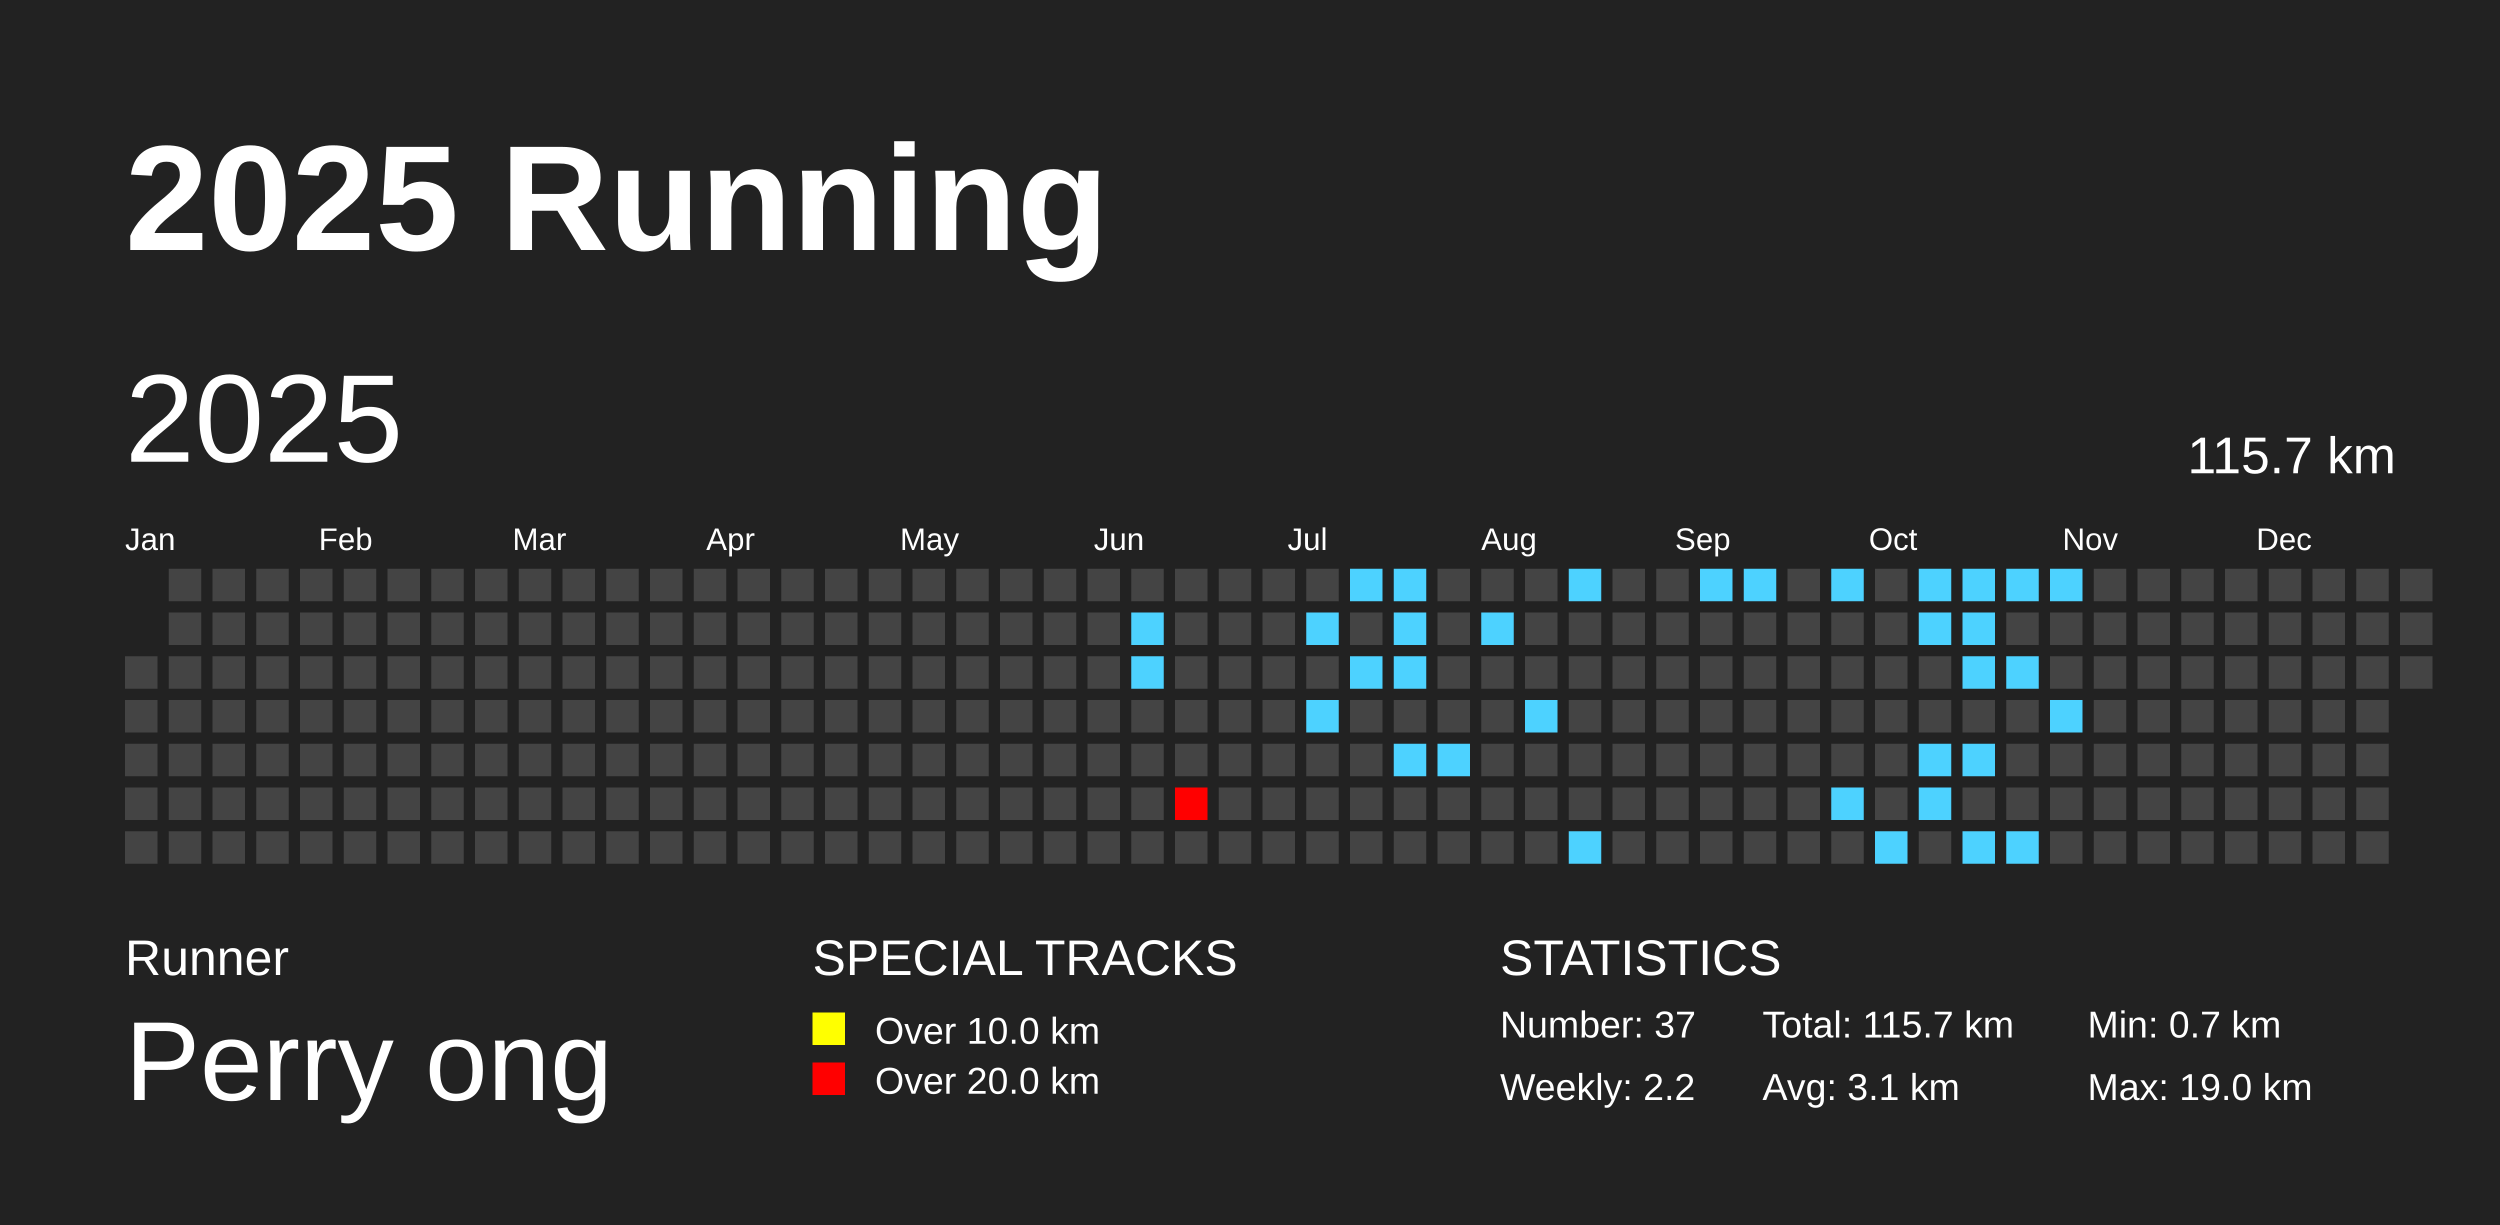
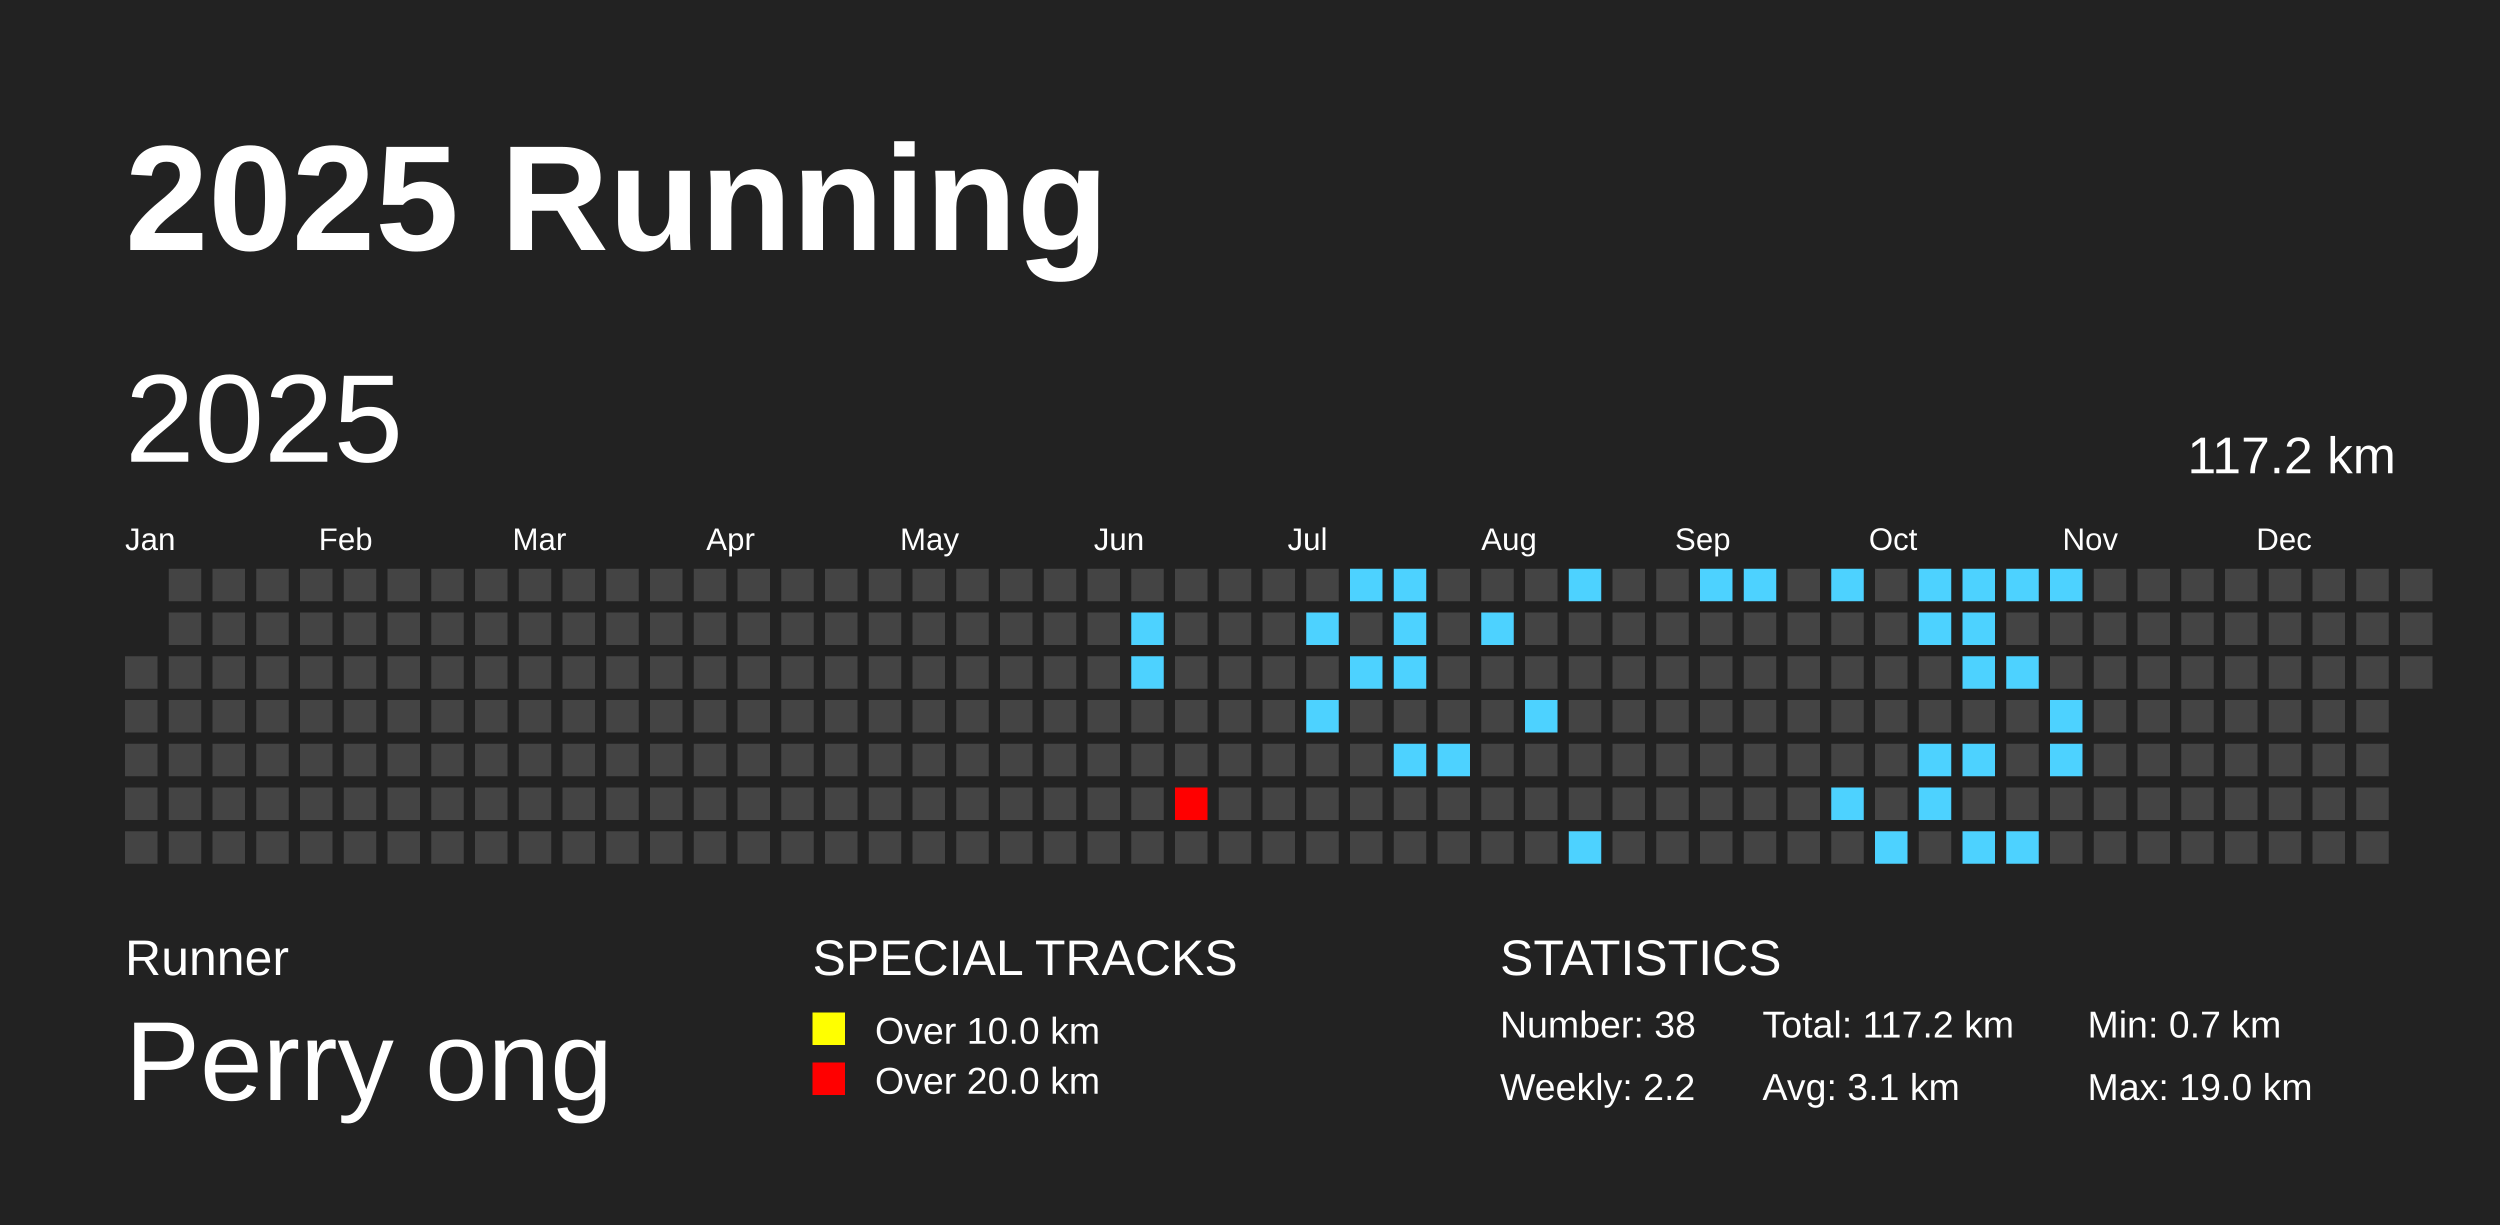
<svg xmlns="http://www.w3.org/2000/svg" baseProfile="full" height="98mm" version="1.1" viewBox="0,0,200,98" width="200mm">
  <defs />
  <rect fill="#222222" height="98" width="200" x="0" y="0" />
  <text fill="#FFFFFF" style="font-size:12px; font-family:Arial; font-weight:bold;" x="10" y="20">2025 Running</text>
  <text fill="#FFFFFF" style="font-size:4px; font-family:Arial" x="10" y="78">Runner</text>
  <text fill="#FFFFFF" style="font-size:9px; font-family:Arial" x="10" y="88">Perry ong</text>
  <text fill="#FFFFFF" style="font-size:4px; font-family:Arial" x="65" y="78">SPECIAL TRACKS</text>
  <rect fill="yellow" height="2.6" width="2.6" x="65" y="81" />
  <text fill="#FFFFFF" style="font-size:3px; font-family:Arial" x="70" y="83.5">Over 10.0 km</text>
  <rect fill="red" height="2.6" width="2.6" x="65" y="85" />
  <text fill="#FFFFFF" style="font-size:3px; font-family:Arial" x="70" y="87.5">Over 20.0 km</text>
  <text fill="#FFFFFF" style="font-size:4px; font-family:Arial" x="120" y="78">STATISTICS</text>
-   <text fill="#FFFFFF" style="font-size:3px; font-family:Arial" x="120" y="83">Number: 37</text>
+   <text fill="#FFFFFF" style="font-size:3px; font-family:Arial" x="120" y="83">Number: 38</text>
  <text fill="#FFFFFF" style="font-size:3px; font-family:Arial" x="120" y="88">Weekly: 2.2</text>
-   <text fill="#FFFFFF" style="font-size:3px; font-family:Arial" x="141" y="83">Total: 115.7 km</text>
+   <text fill="#FFFFFF" style="font-size:3px; font-family:Arial" x="141" y="83">Total: 117.2 km</text>
  <text fill="#FFFFFF" style="font-size:3px; font-family:Arial" x="141" y="88">Avg: 3.1 km</text>
  <text fill="#FFFFFF" style="font-size:3px; font-family:Arial" x="167" y="83">Min: 0.7 km</text>
  <text fill="#FFFFFF" style="font-size:3px; font-family:Arial" x="167" y="88">Max: 19.0 km</text>
  <text dominant-baseline="hanging" fill="#FFFFFF" style="font-size:10.0px; font-family:Arial;" x="10" y="30">2025</text>
-   <text dominant-baseline="hanging" fill="#FFFFFF" style="font-size:4.125px; font-family:Arial;" x="175" y="35">115.7 km</text>
+   <text dominant-baseline="hanging" fill="#FFFFFF" style="font-size:4.125px; font-family:Arial;" x="175" y="35">117.2 km</text>
  <text fill="#FFFFFF" style="font-size:2.5px; font-family:Arial" x="10.0" y="44">Jan</text>
  <text fill="#FFFFFF" style="font-size:2.5px; font-family:Arial" x="25.5" y="44">Feb</text>
  <text fill="#FFFFFF" style="font-size:2.5px; font-family:Arial" x="41.0" y="44">Mar</text>
  <text fill="#FFFFFF" style="font-size:2.5px; font-family:Arial" x="56.5" y="44">Apr</text>
  <text fill="#FFFFFF" style="font-size:2.5px; font-family:Arial" x="72.0" y="44">May</text>
  <text fill="#FFFFFF" style="font-size:2.5px; font-family:Arial" x="87.5" y="44">Jun</text>
  <text fill="#FFFFFF" style="font-size:2.5px; font-family:Arial" x="103.0" y="44">Jul</text>
  <text fill="#FFFFFF" style="font-size:2.5px; font-family:Arial" x="118.5" y="44">Aug</text>
  <text fill="#FFFFFF" style="font-size:2.5px; font-family:Arial" x="134.0" y="44">Sep</text>
  <text fill="#FFFFFF" style="font-size:2.5px; font-family:Arial" x="149.5" y="44">Oct</text>
  <text fill="#FFFFFF" style="font-size:2.5px; font-family:Arial" x="165.0" y="44">Nov</text>
  <text fill="#FFFFFF" style="font-size:2.5px; font-family:Arial" x="180.5" y="44">Dec</text>
  <rect fill="#444444" height="2.6" width="2.6" x="10.0" y="52.5" />
  <rect fill="#444444" height="2.6" width="2.6" x="10.0" y="56.0" />
  <rect fill="#444444" height="2.6" width="2.6" x="10.0" y="59.5" />
  <rect fill="#444444" height="2.6" width="2.6" x="10.0" y="63.0" />
  <rect fill="#444444" height="2.6" width="2.6" x="10.0" y="66.5" />
  <rect fill="#444444" height="2.6" width="2.6" x="13.5" y="45.5" />
  <rect fill="#444444" height="2.6" width="2.6" x="13.5" y="49.0" />
  <rect fill="#444444" height="2.6" width="2.6" x="13.5" y="52.5" />
  <rect fill="#444444" height="2.6" width="2.6" x="13.5" y="56.0" />
  <rect fill="#444444" height="2.6" width="2.6" x="13.5" y="59.5" />
  <rect fill="#444444" height="2.6" width="2.6" x="13.5" y="63.0" />
  <rect fill="#444444" height="2.6" width="2.6" x="13.5" y="66.5" />
  <rect fill="#444444" height="2.6" width="2.6" x="17.0" y="45.5" />
  <rect fill="#444444" height="2.6" width="2.6" x="17.0" y="49.0" />
  <rect fill="#444444" height="2.6" width="2.6" x="17.0" y="52.5" />
  <rect fill="#444444" height="2.6" width="2.6" x="17.0" y="56.0" />
  <rect fill="#444444" height="2.6" width="2.6" x="17.0" y="59.5" />
  <rect fill="#444444" height="2.6" width="2.6" x="17.0" y="63.0" />
  <rect fill="#444444" height="2.6" width="2.6" x="17.0" y="66.5" />
  <rect fill="#444444" height="2.6" width="2.6" x="20.5" y="45.5" />
  <rect fill="#444444" height="2.6" width="2.6" x="20.5" y="49.0" />
  <rect fill="#444444" height="2.6" width="2.6" x="20.5" y="52.5" />
  <rect fill="#444444" height="2.6" width="2.6" x="20.5" y="56.0" />
  <rect fill="#444444" height="2.6" width="2.6" x="20.5" y="59.5" />
  <rect fill="#444444" height="2.6" width="2.6" x="20.5" y="63.0" />
  <rect fill="#444444" height="2.6" width="2.6" x="20.5" y="66.5" />
  <rect fill="#444444" height="2.6" width="2.6" x="24.0" y="45.5" />
  <rect fill="#444444" height="2.6" width="2.6" x="24.0" y="49.0" />
  <rect fill="#444444" height="2.6" width="2.6" x="24.0" y="52.5" />
  <rect fill="#444444" height="2.6" width="2.6" x="24.0" y="56.0" />
  <rect fill="#444444" height="2.6" width="2.6" x="24.0" y="59.5" />
  <rect fill="#444444" height="2.6" width="2.6" x="24.0" y="63.0" />
  <rect fill="#444444" height="2.6" width="2.6" x="24.0" y="66.5" />
  <rect fill="#444444" height="2.6" width="2.6" x="27.5" y="45.5" />
  <rect fill="#444444" height="2.6" width="2.6" x="27.5" y="49.0" />
  <rect fill="#444444" height="2.6" width="2.6" x="27.5" y="52.5" />
  <rect fill="#444444" height="2.6" width="2.6" x="27.5" y="56.0" />
  <rect fill="#444444" height="2.6" width="2.6" x="27.5" y="59.5" />
  <rect fill="#444444" height="2.6" width="2.6" x="27.5" y="63.0" />
  <rect fill="#444444" height="2.6" width="2.6" x="27.5" y="66.5" />
  <rect fill="#444444" height="2.6" width="2.6" x="31.0" y="45.5" />
  <rect fill="#444444" height="2.6" width="2.6" x="31.0" y="49.0" />
  <rect fill="#444444" height="2.6" width="2.6" x="31.0" y="52.5" />
  <rect fill="#444444" height="2.6" width="2.6" x="31.0" y="56.0" />
  <rect fill="#444444" height="2.6" width="2.6" x="31.0" y="59.5" />
  <rect fill="#444444" height="2.6" width="2.6" x="31.0" y="63.0" />
  <rect fill="#444444" height="2.6" width="2.6" x="31.0" y="66.5" />
  <rect fill="#444444" height="2.6" width="2.6" x="34.5" y="45.5" />
  <rect fill="#444444" height="2.6" width="2.6" x="34.5" y="49.0" />
  <rect fill="#444444" height="2.6" width="2.6" x="34.5" y="52.5" />
  <rect fill="#444444" height="2.6" width="2.6" x="34.5" y="56.0" />
  <rect fill="#444444" height="2.6" width="2.6" x="34.5" y="59.5" />
  <rect fill="#444444" height="2.6" width="2.6" x="34.5" y="63.0" />
  <rect fill="#444444" height="2.6" width="2.6" x="34.5" y="66.5" />
  <rect fill="#444444" height="2.6" width="2.6" x="38.0" y="45.5" />
  <rect fill="#444444" height="2.6" width="2.6" x="38.0" y="49.0" />
  <rect fill="#444444" height="2.6" width="2.6" x="38.0" y="52.5" />
  <rect fill="#444444" height="2.6" width="2.6" x="38.0" y="56.0" />
  <rect fill="#444444" height="2.6" width="2.6" x="38.0" y="59.5" />
  <rect fill="#444444" height="2.6" width="2.6" x="38.0" y="63.0" />
  <rect fill="#444444" height="2.6" width="2.6" x="38.0" y="66.5" />
  <rect fill="#444444" height="2.6" width="2.6" x="41.5" y="45.5" />
  <rect fill="#444444" height="2.6" width="2.6" x="41.5" y="49.0" />
  <rect fill="#444444" height="2.6" width="2.6" x="41.5" y="52.5" />
  <rect fill="#444444" height="2.6" width="2.6" x="41.5" y="56.0" />
  <rect fill="#444444" height="2.6" width="2.6" x="41.5" y="59.5" />
  <rect fill="#444444" height="2.6" width="2.6" x="41.5" y="63.0" />
  <rect fill="#444444" height="2.6" width="2.6" x="41.5" y="66.5" />
  <rect fill="#444444" height="2.6" width="2.6" x="45.0" y="45.5" />
  <rect fill="#444444" height="2.6" width="2.6" x="45.0" y="49.0" />
  <rect fill="#444444" height="2.6" width="2.6" x="45.0" y="52.5" />
  <rect fill="#444444" height="2.6" width="2.6" x="45.0" y="56.0" />
  <rect fill="#444444" height="2.6" width="2.6" x="45.0" y="59.5" />
  <rect fill="#444444" height="2.6" width="2.6" x="45.0" y="63.0" />
  <rect fill="#444444" height="2.6" width="2.6" x="45.0" y="66.5" />
  <rect fill="#444444" height="2.6" width="2.6" x="48.5" y="45.5" />
  <rect fill="#444444" height="2.6" width="2.6" x="48.5" y="49.0" />
  <rect fill="#444444" height="2.6" width="2.6" x="48.5" y="52.5" />
  <rect fill="#444444" height="2.6" width="2.6" x="48.5" y="56.0" />
  <rect fill="#444444" height="2.6" width="2.6" x="48.5" y="59.5" />
  <rect fill="#444444" height="2.6" width="2.6" x="48.5" y="63.0" />
  <rect fill="#444444" height="2.6" width="2.6" x="48.5" y="66.5" />
  <rect fill="#444444" height="2.6" width="2.6" x="52.0" y="45.5" />
  <rect fill="#444444" height="2.6" width="2.6" x="52.0" y="49.0" />
  <rect fill="#444444" height="2.6" width="2.6" x="52.0" y="52.5" />
  <rect fill="#444444" height="2.6" width="2.6" x="52.0" y="56.0" />
  <rect fill="#444444" height="2.6" width="2.6" x="52.0" y="59.5" />
  <rect fill="#444444" height="2.6" width="2.6" x="52.0" y="63.0" />
  <rect fill="#444444" height="2.6" width="2.6" x="52.0" y="66.5" />
  <rect fill="#444444" height="2.6" width="2.6" x="55.5" y="45.5" />
  <rect fill="#444444" height="2.6" width="2.6" x="55.5" y="49.0" />
  <rect fill="#444444" height="2.6" width="2.6" x="55.5" y="52.5" />
  <rect fill="#444444" height="2.6" width="2.6" x="55.5" y="56.0" />
  <rect fill="#444444" height="2.6" width="2.6" x="55.5" y="59.5" />
  <rect fill="#444444" height="2.6" width="2.6" x="55.5" y="63.0" />
  <rect fill="#444444" height="2.6" width="2.6" x="55.5" y="66.5" />
  <rect fill="#444444" height="2.6" width="2.6" x="59.0" y="45.5" />
  <rect fill="#444444" height="2.6" width="2.6" x="59.0" y="49.0" />
  <rect fill="#444444" height="2.6" width="2.6" x="59.0" y="52.5" />
  <rect fill="#444444" height="2.6" width="2.6" x="59.0" y="56.0" />
  <rect fill="#444444" height="2.6" width="2.6" x="59.0" y="59.5" />
  <rect fill="#444444" height="2.6" width="2.6" x="59.0" y="63.0" />
  <rect fill="#444444" height="2.6" width="2.6" x="59.0" y="66.5" />
  <rect fill="#444444" height="2.6" width="2.6" x="62.5" y="45.5" />
  <rect fill="#444444" height="2.6" width="2.6" x="62.5" y="49.0" />
  <rect fill="#444444" height="2.6" width="2.6" x="62.5" y="52.5" />
  <rect fill="#444444" height="2.6" width="2.6" x="62.5" y="56.0" />
  <rect fill="#444444" height="2.6" width="2.6" x="62.5" y="59.5" />
  <rect fill="#444444" height="2.6" width="2.6" x="62.5" y="63.0" />
  <rect fill="#444444" height="2.6" width="2.6" x="62.5" y="66.5" />
  <rect fill="#444444" height="2.6" width="2.6" x="66.0" y="45.5" />
  <rect fill="#444444" height="2.6" width="2.6" x="66.0" y="49.0" />
  <rect fill="#444444" height="2.6" width="2.6" x="66.0" y="52.5" />
  <rect fill="#444444" height="2.6" width="2.6" x="66.0" y="56.0" />
  <rect fill="#444444" height="2.6" width="2.6" x="66.0" y="59.5" />
  <rect fill="#444444" height="2.6" width="2.6" x="66.0" y="63.0" />
  <rect fill="#444444" height="2.6" width="2.6" x="66.0" y="66.5" />
  <rect fill="#444444" height="2.6" width="2.6" x="69.5" y="45.5" />
  <rect fill="#444444" height="2.6" width="2.6" x="69.5" y="49.0" />
  <rect fill="#444444" height="2.6" width="2.6" x="69.5" y="52.5" />
  <rect fill="#444444" height="2.6" width="2.6" x="69.5" y="56.0" />
  <rect fill="#444444" height="2.6" width="2.6" x="69.5" y="59.5" />
  <rect fill="#444444" height="2.6" width="2.6" x="69.5" y="63.0" />
  <rect fill="#444444" height="2.6" width="2.6" x="69.5" y="66.5" />
  <rect fill="#444444" height="2.6" width="2.6" x="73.0" y="45.5" />
  <rect fill="#444444" height="2.6" width="2.6" x="73.0" y="49.0" />
  <rect fill="#444444" height="2.6" width="2.6" x="73.0" y="52.5" />
  <rect fill="#444444" height="2.6" width="2.6" x="73.0" y="56.0" />
  <rect fill="#444444" height="2.6" width="2.6" x="73.0" y="59.5" />
  <rect fill="#444444" height="2.6" width="2.6" x="73.0" y="63.0" />
  <rect fill="#444444" height="2.6" width="2.6" x="73.0" y="66.5" />
  <rect fill="#444444" height="2.6" width="2.6" x="76.5" y="45.5" />
  <rect fill="#444444" height="2.6" width="2.6" x="76.5" y="49.0" />
  <rect fill="#444444" height="2.6" width="2.6" x="76.5" y="52.5" />
  <rect fill="#444444" height="2.6" width="2.6" x="76.5" y="56.0" />
  <rect fill="#444444" height="2.6" width="2.6" x="76.5" y="59.5" />
  <rect fill="#444444" height="2.6" width="2.6" x="76.5" y="63.0" />
  <rect fill="#444444" height="2.6" width="2.6" x="76.5" y="66.5" />
  <rect fill="#444444" height="2.6" width="2.6" x="80.0" y="45.5" />
  <rect fill="#444444" height="2.6" width="2.6" x="80.0" y="49.0" />
  <rect fill="#444444" height="2.6" width="2.6" x="80.0" y="52.5" />
  <rect fill="#444444" height="2.6" width="2.6" x="80.0" y="56.0" />
  <rect fill="#444444" height="2.6" width="2.6" x="80.0" y="59.5" />
  <rect fill="#444444" height="2.6" width="2.6" x="80.0" y="63.0" />
  <rect fill="#444444" height="2.6" width="2.6" x="80.0" y="66.5" />
  <rect fill="#444444" height="2.6" width="2.6" x="83.5" y="45.5" />
  <rect fill="#444444" height="2.6" width="2.6" x="83.5" y="49.0" />
  <rect fill="#444444" height="2.6" width="2.6" x="83.5" y="52.5" />
  <rect fill="#444444" height="2.6" width="2.6" x="83.5" y="56.0" />
  <rect fill="#444444" height="2.6" width="2.6" x="83.5" y="59.5" />
  <rect fill="#444444" height="2.6" width="2.6" x="83.5" y="63.0" />
  <rect fill="#444444" height="2.6" width="2.6" x="83.5" y="66.5" />
  <rect fill="#444444" height="2.6" width="2.6" x="87.0" y="45.5" />
  <rect fill="#444444" height="2.6" width="2.6" x="87.0" y="49.0" />
  <rect fill="#444444" height="2.6" width="2.6" x="87.0" y="52.5" />
  <rect fill="#444444" height="2.6" width="2.6" x="87.0" y="56.0" />
  <rect fill="#444444" height="2.6" width="2.6" x="87.0" y="59.5" />
  <rect fill="#444444" height="2.6" width="2.6" x="87.0" y="63.0" />
  <rect fill="#444444" height="2.6" width="2.6" x="87.0" y="66.5" />
  <rect fill="#444444" height="2.6" width="2.6" x="90.5" y="45.5" />
  <rect fill="#4DD2FF" height="2.6" width="2.6" x="90.5" y="49.0" />
  <rect fill="#4DD2FF" height="2.6" width="2.6" x="90.5" y="52.5" />
  <rect fill="#444444" height="2.6" width="2.6" x="90.5" y="56.0" />
  <rect fill="#444444" height="2.6" width="2.6" x="90.5" y="59.5" />
  <rect fill="#444444" height="2.6" width="2.6" x="90.5" y="63.0" />
  <rect fill="#444444" height="2.6" width="2.6" x="90.5" y="66.5" />
  <rect fill="#444444" height="2.6" width="2.6" x="94.0" y="45.5" />
  <rect fill="#444444" height="2.6" width="2.6" x="94.0" y="49.0" />
  <rect fill="#444444" height="2.6" width="2.6" x="94.0" y="52.5" />
  <rect fill="#444444" height="2.6" width="2.6" x="94.0" y="56.0" />
  <rect fill="#444444" height="2.6" width="2.6" x="94.0" y="59.5" />
  <rect fill="red" height="2.6" width="2.6" x="94.0" y="63.0" />
  <rect fill="#444444" height="2.6" width="2.6" x="94.0" y="66.5" />
  <rect fill="#444444" height="2.6" width="2.6" x="97.5" y="45.5" />
  <rect fill="#444444" height="2.6" width="2.6" x="97.5" y="49.0" />
  <rect fill="#444444" height="2.6" width="2.6" x="97.5" y="52.5" />
  <rect fill="#444444" height="2.6" width="2.6" x="97.5" y="56.0" />
  <rect fill="#444444" height="2.6" width="2.6" x="97.5" y="59.5" />
  <rect fill="#444444" height="2.6" width="2.6" x="97.5" y="63.0" />
  <rect fill="#444444" height="2.6" width="2.6" x="97.5" y="66.5" />
  <rect fill="#444444" height="2.6" width="2.6" x="101.0" y="45.5" />
  <rect fill="#444444" height="2.6" width="2.6" x="101.0" y="49.0" />
  <rect fill="#444444" height="2.6" width="2.6" x="101.0" y="52.5" />
  <rect fill="#444444" height="2.6" width="2.6" x="101.0" y="56.0" />
  <rect fill="#444444" height="2.6" width="2.6" x="101.0" y="59.5" />
  <rect fill="#444444" height="2.6" width="2.6" x="101.0" y="63.0" />
  <rect fill="#444444" height="2.6" width="2.6" x="101.0" y="66.5" />
  <rect fill="#444444" height="2.6" width="2.6" x="104.5" y="45.5" />
  <rect fill="#4DD2FF" height="2.6" width="2.6" x="104.5" y="49.0" />
  <rect fill="#444444" height="2.6" width="2.6" x="104.5" y="52.5" />
  <rect fill="#4DD2FF" height="2.6" width="2.6" x="104.5" y="56.0" />
  <rect fill="#444444" height="2.6" width="2.6" x="104.5" y="59.5" />
  <rect fill="#444444" height="2.6" width="2.6" x="104.5" y="63.0" />
  <rect fill="#444444" height="2.6" width="2.6" x="104.5" y="66.5" />
  <rect fill="#4DD2FF" height="2.6" width="2.6" x="108.0" y="45.5" />
  <rect fill="#444444" height="2.6" width="2.6" x="108.0" y="49.0" />
  <rect fill="#4DD2FF" height="2.6" width="2.6" x="108.0" y="52.5" />
  <rect fill="#444444" height="2.6" width="2.6" x="108.0" y="56.0" />
  <rect fill="#444444" height="2.6" width="2.6" x="108.0" y="59.5" />
  <rect fill="#444444" height="2.6" width="2.6" x="108.0" y="63.0" />
  <rect fill="#444444" height="2.6" width="2.6" x="108.0" y="66.5" />
  <rect fill="#4DD2FF" height="2.6" width="2.6" x="111.5" y="45.5" />
  <rect fill="#4DD2FF" height="2.6" width="2.6" x="111.5" y="49.0" />
  <rect fill="#4DD2FF" height="2.6" width="2.6" x="111.5" y="52.5" />
  <rect fill="#444444" height="2.6" width="2.6" x="111.5" y="56.0" />
  <rect fill="#4DD2FF" height="2.6" width="2.6" x="111.5" y="59.5" />
  <rect fill="#444444" height="2.6" width="2.6" x="111.5" y="63.0" />
  <rect fill="#444444" height="2.6" width="2.6" x="111.5" y="66.5" />
  <rect fill="#444444" height="2.6" width="2.6" x="115.0" y="45.5" />
  <rect fill="#444444" height="2.6" width="2.6" x="115.0" y="49.0" />
  <rect fill="#444444" height="2.6" width="2.6" x="115.0" y="52.5" />
  <rect fill="#444444" height="2.6" width="2.6" x="115.0" y="56.0" />
  <rect fill="#4DD2FF" height="2.6" width="2.6" x="115.0" y="59.5" />
  <rect fill="#444444" height="2.6" width="2.6" x="115.0" y="63.0" />
  <rect fill="#444444" height="2.6" width="2.6" x="115.0" y="66.5" />
  <rect fill="#444444" height="2.6" width="2.6" x="118.5" y="45.5" />
  <rect fill="#4DD2FF" height="2.6" width="2.6" x="118.5" y="49.0" />
  <rect fill="#444444" height="2.6" width="2.6" x="118.5" y="52.5" />
  <rect fill="#444444" height="2.6" width="2.6" x="118.5" y="56.0" />
  <rect fill="#444444" height="2.6" width="2.6" x="118.5" y="59.5" />
  <rect fill="#444444" height="2.6" width="2.6" x="118.5" y="63.0" />
  <rect fill="#444444" height="2.6" width="2.6" x="118.5" y="66.5" />
  <rect fill="#444444" height="2.6" width="2.6" x="122.0" y="45.5" />
  <rect fill="#444444" height="2.6" width="2.6" x="122.0" y="49.0" />
  <rect fill="#444444" height="2.6" width="2.6" x="122.0" y="52.5" />
  <rect fill="#4DD2FF" height="2.6" width="2.6" x="122.0" y="56.0" />
  <rect fill="#444444" height="2.6" width="2.6" x="122.0" y="59.5" />
  <rect fill="#444444" height="2.6" width="2.6" x="122.0" y="63.0" />
  <rect fill="#444444" height="2.6" width="2.6" x="122.0" y="66.5" />
  <rect fill="#4DD2FF" height="2.6" width="2.6" x="125.5" y="45.5" />
  <rect fill="#444444" height="2.6" width="2.6" x="125.5" y="49.0" />
  <rect fill="#444444" height="2.6" width="2.6" x="125.5" y="52.5" />
  <rect fill="#444444" height="2.6" width="2.6" x="125.5" y="56.0" />
  <rect fill="#444444" height="2.6" width="2.6" x="125.5" y="59.5" />
  <rect fill="#444444" height="2.6" width="2.6" x="125.5" y="63.0" />
  <rect fill="#4DD2FF" height="2.6" width="2.6" x="125.5" y="66.5" />
  <rect fill="#444444" height="2.6" width="2.6" x="129.0" y="45.5" />
  <rect fill="#444444" height="2.6" width="2.6" x="129.0" y="49.0" />
  <rect fill="#444444" height="2.6" width="2.6" x="129.0" y="52.5" />
  <rect fill="#444444" height="2.6" width="2.6" x="129.0" y="56.0" />
  <rect fill="#444444" height="2.6" width="2.6" x="129.0" y="59.5" />
  <rect fill="#444444" height="2.6" width="2.6" x="129.0" y="63.0" />
  <rect fill="#444444" height="2.6" width="2.6" x="129.0" y="66.5" />
  <rect fill="#444444" height="2.6" width="2.6" x="132.5" y="45.5" />
  <rect fill="#444444" height="2.6" width="2.6" x="132.5" y="49.0" />
  <rect fill="#444444" height="2.6" width="2.6" x="132.5" y="52.5" />
  <rect fill="#444444" height="2.6" width="2.6" x="132.5" y="56.0" />
  <rect fill="#444444" height="2.6" width="2.6" x="132.5" y="59.5" />
  <rect fill="#444444" height="2.6" width="2.6" x="132.5" y="63.0" />
  <rect fill="#444444" height="2.6" width="2.6" x="132.5" y="66.5" />
  <rect fill="#4DD2FF" height="2.6" width="2.6" x="136.0" y="45.5" />
  <rect fill="#444444" height="2.6" width="2.6" x="136.0" y="49.0" />
  <rect fill="#444444" height="2.6" width="2.6" x="136.0" y="52.5" />
  <rect fill="#444444" height="2.6" width="2.6" x="136.0" y="56.0" />
  <rect fill="#444444" height="2.6" width="2.6" x="136.0" y="59.5" />
  <rect fill="#444444" height="2.6" width="2.6" x="136.0" y="63.0" />
  <rect fill="#444444" height="2.6" width="2.6" x="136.0" y="66.5" />
  <rect fill="#4DD2FF" height="2.6" width="2.6" x="139.5" y="45.5" />
  <rect fill="#444444" height="2.6" width="2.6" x="139.5" y="49.0" />
  <rect fill="#444444" height="2.6" width="2.6" x="139.5" y="52.5" />
  <rect fill="#444444" height="2.6" width="2.6" x="139.5" y="56.0" />
  <rect fill="#444444" height="2.6" width="2.6" x="139.5" y="59.5" />
  <rect fill="#444444" height="2.6" width="2.6" x="139.5" y="63.0" />
  <rect fill="#444444" height="2.6" width="2.6" x="139.5" y="66.5" />
  <rect fill="#444444" height="2.6" width="2.6" x="143.0" y="45.5" />
  <rect fill="#444444" height="2.6" width="2.6" x="143.0" y="49.0" />
  <rect fill="#444444" height="2.6" width="2.6" x="143.0" y="52.5" />
  <rect fill="#444444" height="2.6" width="2.6" x="143.0" y="56.0" />
  <rect fill="#444444" height="2.6" width="2.6" x="143.0" y="59.5" />
  <rect fill="#444444" height="2.6" width="2.6" x="143.0" y="63.0" />
  <rect fill="#444444" height="2.6" width="2.6" x="143.0" y="66.5" />
  <rect fill="#4DD2FF" height="2.6" width="2.6" x="146.5" y="45.5" />
  <rect fill="#444444" height="2.6" width="2.6" x="146.5" y="49.0" />
  <rect fill="#444444" height="2.6" width="2.6" x="146.5" y="52.5" />
  <rect fill="#444444" height="2.6" width="2.6" x="146.5" y="56.0" />
  <rect fill="#444444" height="2.6" width="2.6" x="146.5" y="59.5" />
  <rect fill="#4DD2FF" height="2.6" width="2.6" x="146.5" y="63.0" />
  <rect fill="#444444" height="2.6" width="2.6" x="146.5" y="66.5" />
  <rect fill="#444444" height="2.6" width="2.6" x="150.0" y="45.5" />
  <rect fill="#444444" height="2.6" width="2.6" x="150.0" y="49.0" />
  <rect fill="#444444" height="2.6" width="2.6" x="150.0" y="52.5" />
  <rect fill="#444444" height="2.6" width="2.6" x="150.0" y="56.0" />
  <rect fill="#444444" height="2.6" width="2.6" x="150.0" y="59.5" />
  <rect fill="#444444" height="2.6" width="2.6" x="150.0" y="63.0" />
  <rect fill="#4DD2FF" height="2.6" width="2.6" x="150.0" y="66.5" />
  <rect fill="#4DD2FF" height="2.6" width="2.6" x="153.5" y="45.5" />
  <rect fill="#4DD2FF" height="2.6" width="2.6" x="153.5" y="49.0" />
  <rect fill="#444444" height="2.6" width="2.6" x="153.5" y="52.5" />
  <rect fill="#444444" height="2.6" width="2.6" x="153.5" y="56.0" />
  <rect fill="#4DD2FF" height="2.6" width="2.6" x="153.5" y="59.5" />
  <rect fill="#4DD2FF" height="2.6" width="2.6" x="153.5" y="63.0" />
  <rect fill="#444444" height="2.6" width="2.6" x="153.5" y="66.5" />
  <rect fill="#4DD2FF" height="2.6" width="2.6" x="157.0" y="45.5" />
  <rect fill="#4DD2FF" height="2.6" width="2.6" x="157.0" y="49.0" />
  <rect fill="#4DD2FF" height="2.6" width="2.6" x="157.0" y="52.5" />
  <rect fill="#444444" height="2.6" width="2.6" x="157.0" y="56.0" />
  <rect fill="#4DD2FF" height="2.6" width="2.6" x="157.0" y="59.5" />
  <rect fill="#444444" height="2.6" width="2.6" x="157.0" y="63.0" />
  <rect fill="#4DD2FF" height="2.6" width="2.6" x="157.0" y="66.5" />
  <rect fill="#4DD2FF" height="2.6" width="2.6" x="160.5" y="45.5" />
  <rect fill="#444444" height="2.6" width="2.6" x="160.5" y="49.0" />
  <rect fill="#4DD2FF" height="2.6" width="2.6" x="160.5" y="52.5" />
  <rect fill="#444444" height="2.6" width="2.6" x="160.5" y="56.0" />
  <rect fill="#444444" height="2.6" width="2.6" x="160.5" y="59.5" />
  <rect fill="#444444" height="2.6" width="2.6" x="160.5" y="63.0" />
  <rect fill="#4DD2FF" height="2.6" width="2.6" x="160.5" y="66.5" />
  <rect fill="#4DD2FF" height="2.6" width="2.6" x="164.0" y="45.5" />
  <rect fill="#444444" height="2.6" width="2.6" x="164.0" y="49.0" />
  <rect fill="#444444" height="2.6" width="2.6" x="164.0" y="52.5" />
  <rect fill="#4DD2FF" height="2.6" width="2.6" x="164.0" y="56.0" />
-   <rect fill="#444444" height="2.6" width="2.6" x="164.0" y="59.5" />
+   <rect fill="#4DD2FF" height="2.6" width="2.6" x="164.0" y="59.5" />
  <rect fill="#444444" height="2.6" width="2.6" x="164.0" y="63.0" />
  <rect fill="#444444" height="2.6" width="2.6" x="164.0" y="66.5" />
  <rect fill="#444444" height="2.6" width="2.6" x="167.5" y="45.5" />
  <rect fill="#444444" height="2.6" width="2.6" x="167.5" y="49.0" />
  <rect fill="#444444" height="2.6" width="2.6" x="167.5" y="52.5" />
  <rect fill="#444444" height="2.6" width="2.6" x="167.5" y="56.0" />
  <rect fill="#444444" height="2.6" width="2.6" x="167.5" y="59.5" />
  <rect fill="#444444" height="2.6" width="2.6" x="167.5" y="63.0" />
  <rect fill="#444444" height="2.6" width="2.6" x="167.5" y="66.5" />
  <rect fill="#444444" height="2.6" width="2.6" x="171.0" y="45.5" />
  <rect fill="#444444" height="2.6" width="2.6" x="171.0" y="49.0" />
  <rect fill="#444444" height="2.6" width="2.6" x="171.0" y="52.5" />
  <rect fill="#444444" height="2.6" width="2.6" x="171.0" y="56.0" />
  <rect fill="#444444" height="2.6" width="2.6" x="171.0" y="59.5" />
  <rect fill="#444444" height="2.6" width="2.6" x="171.0" y="63.0" />
  <rect fill="#444444" height="2.6" width="2.6" x="171.0" y="66.5" />
  <rect fill="#444444" height="2.6" width="2.6" x="174.5" y="45.5" />
  <rect fill="#444444" height="2.6" width="2.6" x="174.5" y="49.0" />
  <rect fill="#444444" height="2.6" width="2.6" x="174.5" y="52.5" />
  <rect fill="#444444" height="2.6" width="2.6" x="174.5" y="56.0" />
  <rect fill="#444444" height="2.6" width="2.6" x="174.5" y="59.5" />
  <rect fill="#444444" height="2.6" width="2.6" x="174.5" y="63.0" />
  <rect fill="#444444" height="2.6" width="2.6" x="174.5" y="66.5" />
  <rect fill="#444444" height="2.6" width="2.6" x="178.0" y="45.5" />
  <rect fill="#444444" height="2.6" width="2.6" x="178.0" y="49.0" />
  <rect fill="#444444" height="2.6" width="2.6" x="178.0" y="52.5" />
  <rect fill="#444444" height="2.6" width="2.6" x="178.0" y="56.0" />
  <rect fill="#444444" height="2.6" width="2.6" x="178.0" y="59.5" />
  <rect fill="#444444" height="2.6" width="2.6" x="178.0" y="63.0" />
  <rect fill="#444444" height="2.6" width="2.6" x="178.0" y="66.5" />
  <rect fill="#444444" height="2.6" width="2.6" x="181.5" y="45.5" />
  <rect fill="#444444" height="2.6" width="2.6" x="181.5" y="49.0" />
  <rect fill="#444444" height="2.6" width="2.6" x="181.5" y="52.5" />
  <rect fill="#444444" height="2.6" width="2.6" x="181.5" y="56.0" />
  <rect fill="#444444" height="2.6" width="2.6" x="181.5" y="59.5" />
  <rect fill="#444444" height="2.6" width="2.6" x="181.5" y="63.0" />
  <rect fill="#444444" height="2.6" width="2.6" x="181.5" y="66.5" />
  <rect fill="#444444" height="2.6" width="2.6" x="185.0" y="45.5" />
  <rect fill="#444444" height="2.6" width="2.6" x="185.0" y="49.0" />
  <rect fill="#444444" height="2.6" width="2.6" x="185.0" y="52.5" />
  <rect fill="#444444" height="2.6" width="2.6" x="185.0" y="56.0" />
  <rect fill="#444444" height="2.6" width="2.6" x="185.0" y="59.5" />
  <rect fill="#444444" height="2.6" width="2.6" x="185.0" y="63.0" />
  <rect fill="#444444" height="2.6" width="2.6" x="185.0" y="66.5" />
  <rect fill="#444444" height="2.6" width="2.6" x="188.5" y="45.5" />
  <rect fill="#444444" height="2.6" width="2.6" x="188.5" y="49.0" />
  <rect fill="#444444" height="2.6" width="2.6" x="188.5" y="52.5" />
  <rect fill="#444444" height="2.6" width="2.6" x="188.5" y="56.0" />
  <rect fill="#444444" height="2.6" width="2.6" x="188.5" y="59.5" />
  <rect fill="#444444" height="2.6" width="2.6" x="188.5" y="63.0" />
  <rect fill="#444444" height="2.6" width="2.6" x="188.5" y="66.5" />
  <rect fill="#444444" height="2.6" width="2.6" x="192.0" y="45.5" />
  <rect fill="#444444" height="2.6" width="2.6" x="192.0" y="49.0" />
  <rect fill="#444444" height="2.6" width="2.6" x="192.0" y="52.5" />
</svg>
